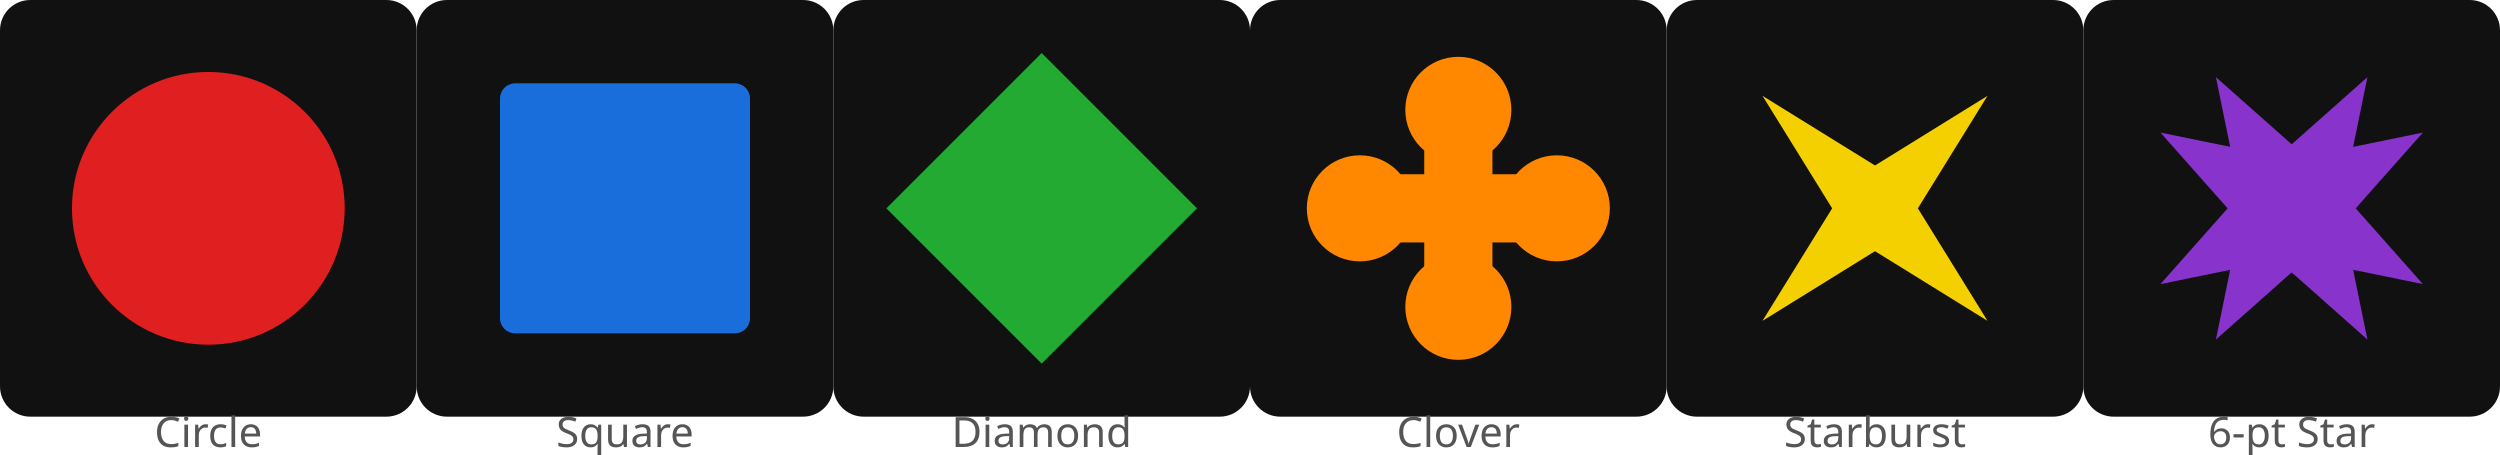
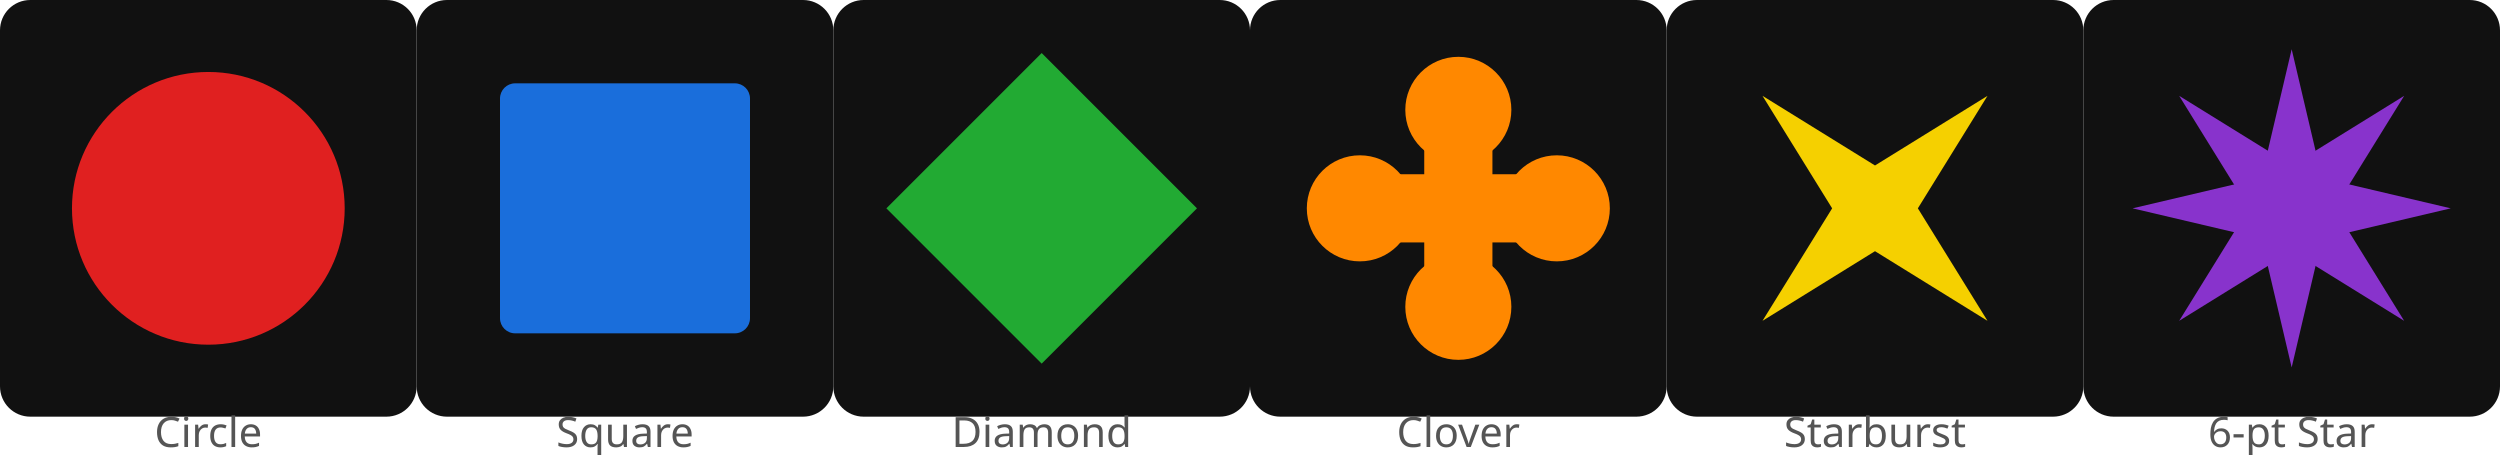
<svg xmlns="http://www.w3.org/2000/svg" viewBox="0 0 660 120" width="660" height="120">
  <rect x="0" y="0" width="110" height="110" rx="8" fill="#111" />
  <rect x="110" y="0" width="110" height="110" rx="8" fill="#111" />
  <rect x="220" y="0" width="110" height="110" rx="8" fill="#111" />
  <rect x="330" y="0" width="110" height="110" rx="8" fill="#111" />
  <rect x="440" y="0" width="110" height="110" rx="8" fill="#111" />
  <rect x="550" y="0" width="110" height="110" rx="8" fill="#111" />
  <circle cx="55" cy="55" r="36" fill="#e02020" />
  <rect x="22" y="22" width="66" height="66" rx="4" fill="#1a6edb" transform="translate(110,0)" />
  <polygon points="55,14 96,55 55,96 14,55" fill="#22aa33" transform="translate(220,0)" />
  <g transform="translate(385,55)">
    <circle cx="0" cy="-26" r="14" fill="#ff8800" />
    <circle cx="26" cy="0" r="14" fill="#ff8800" />
    <circle cx="0" cy="26" r="14" fill="#ff8800" />
    <circle cx="-26" cy="0" r="14" fill="#ff8800" />
    <rect x="-9" y="-26" width="18" height="52" fill="#ff8800" />
    <rect x="-26" y="-9" width="52" height="18" fill="#ff8800" />
  </g>
  <g transform="translate(495,55) rotate(45)">
    <polygon points="0,-42 8,-8 42,0 8,8 0,42 -8,8 -42,0 -8,-8" fill="#f5d000" />
  </g>
  <g transform="translate(605,55)">
-     <polygon points="0,-40 10,-10 40,0 10,10 0,40 -10,10 -40,0 -10,-10" fill="#8833cc" transform="rotate(30)" />
-     <polygon points="0,-40 10,-10 40,0 10,10 0,40 -10,10 -40,0 -10,-10" fill="#8833cc" transform="rotate(-30)" />
+     <polygon points="0,-42 8,-8 42,0 8,8 0,42 -8,8 -42,0 -8,-8" fill="#8833cc" />
+     <polygon points="0,-42 8,-8 42,0 8,8 0,42 -8,8 -42,0 -8,-8" fill="#8833cc" transform="rotate(45)" />
  </g>
  <text x="55" y="118" text-anchor="middle" font-size="11" fill="#555" font-family="sans-serif">Circle</text>
  <text x="165" y="118" text-anchor="middle" font-size="11" fill="#555" font-family="sans-serif">Square</text>
  <text x="275" y="118" text-anchor="middle" font-size="11" fill="#555" font-family="sans-serif">Diamond</text>
  <text x="385" y="118" text-anchor="middle" font-size="11" fill="#555" font-family="sans-serif">Clover</text>
  <text x="495" y="118" text-anchor="middle" font-size="11" fill="#555" font-family="sans-serif">Starburst</text>
  <text x="605" y="118" text-anchor="middle" font-size="11" fill="#555" font-family="sans-serif">6-pt Star</text>
</svg>
